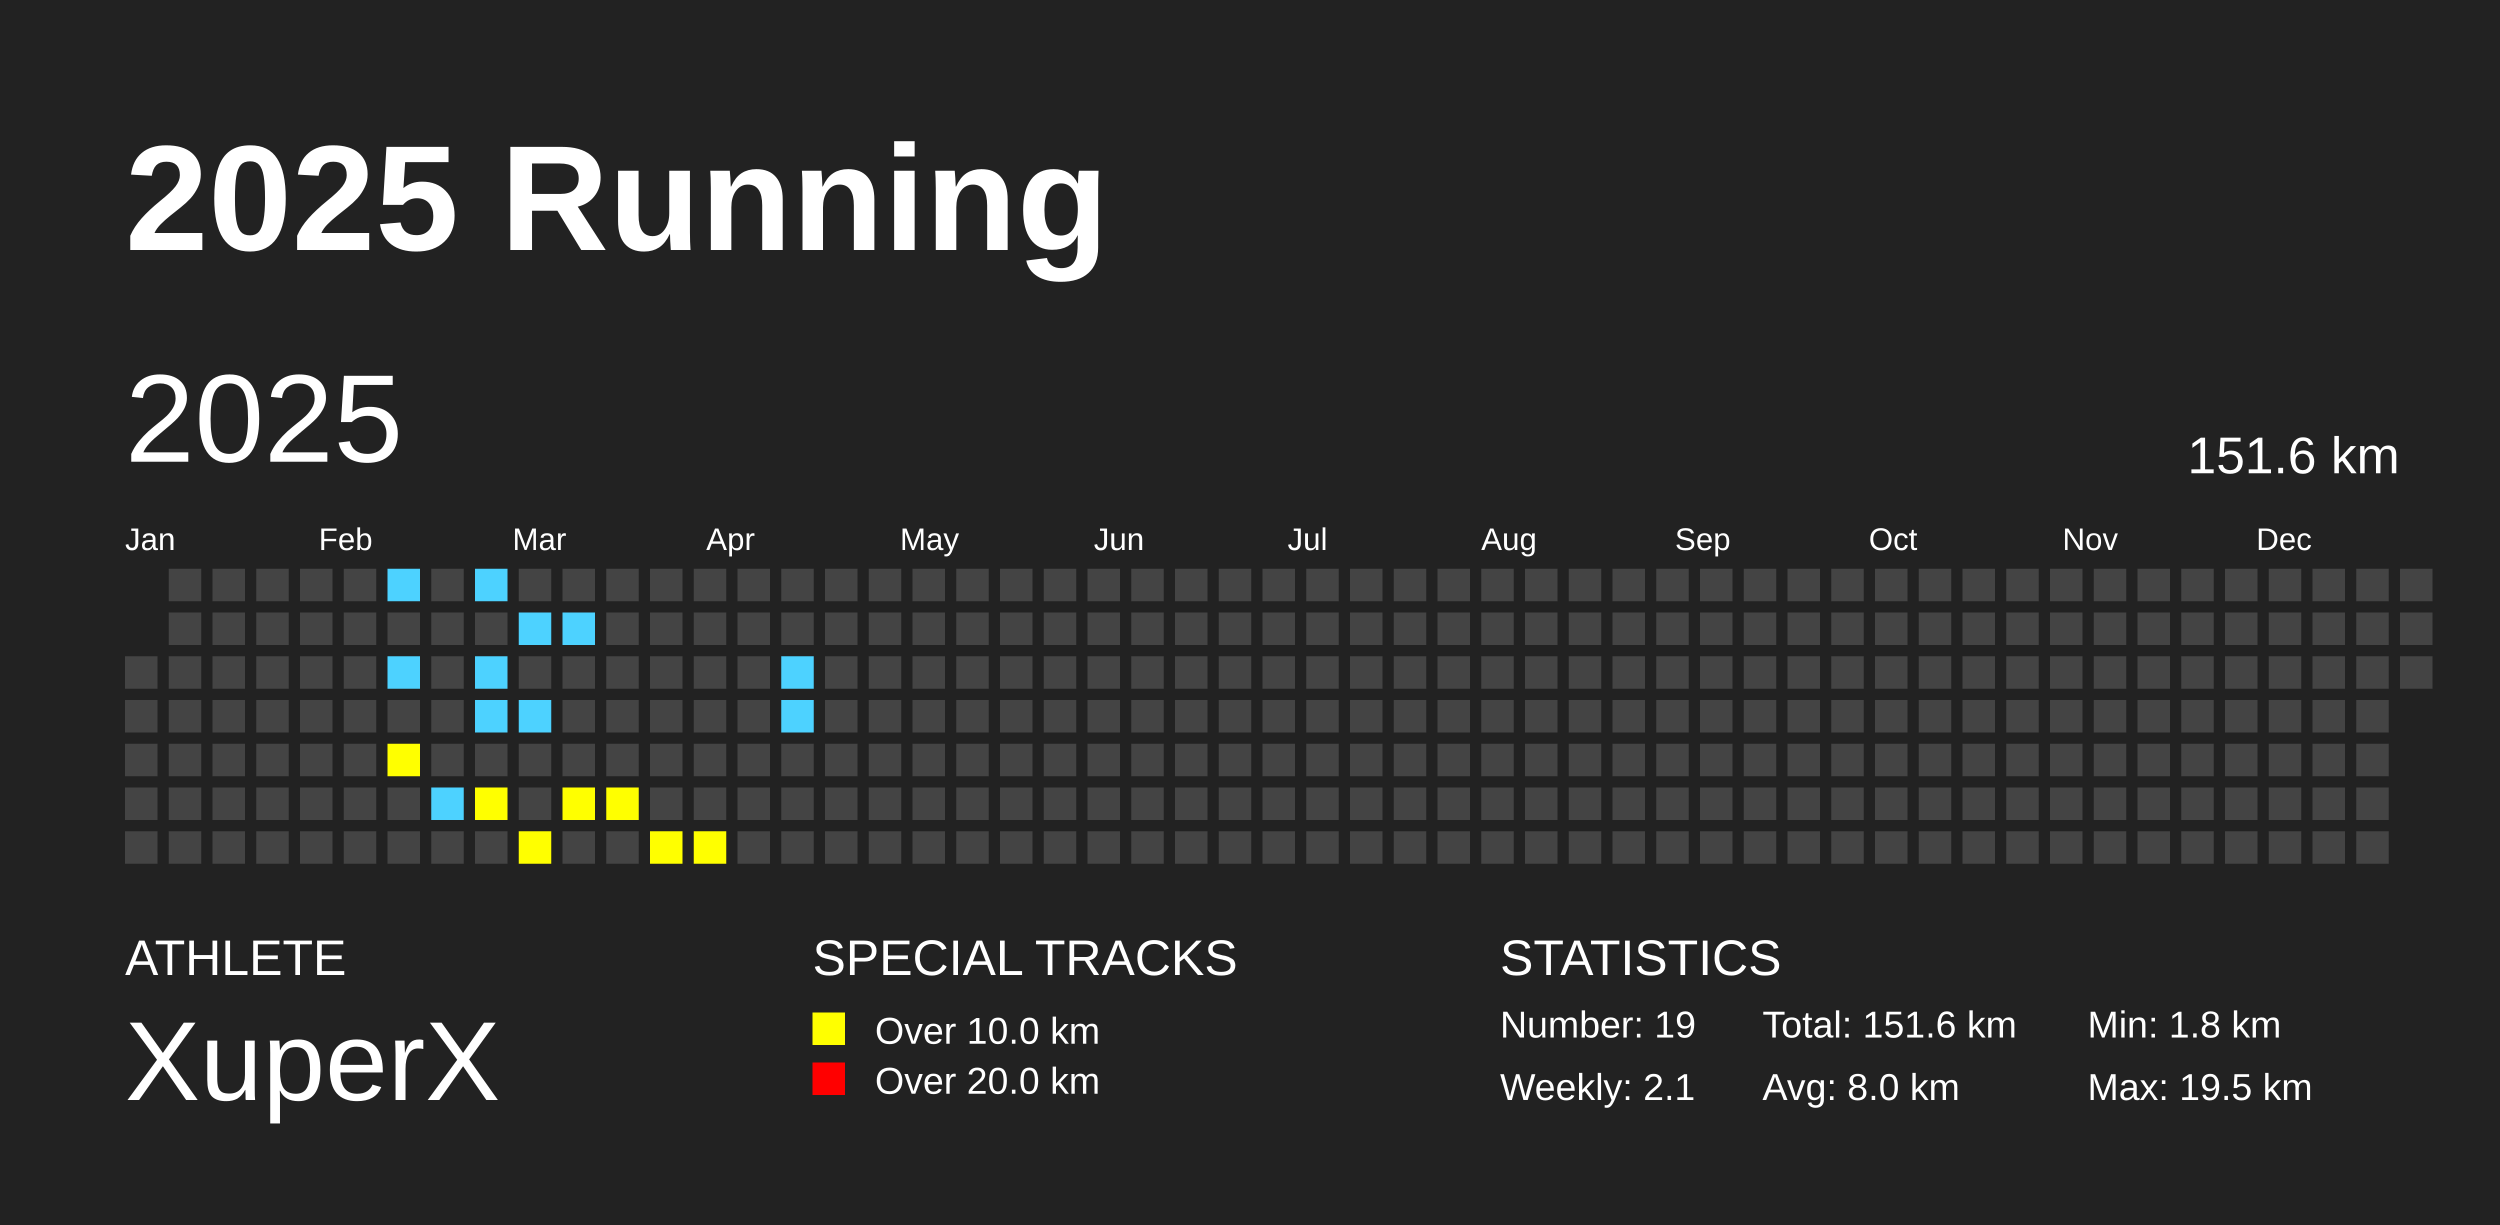
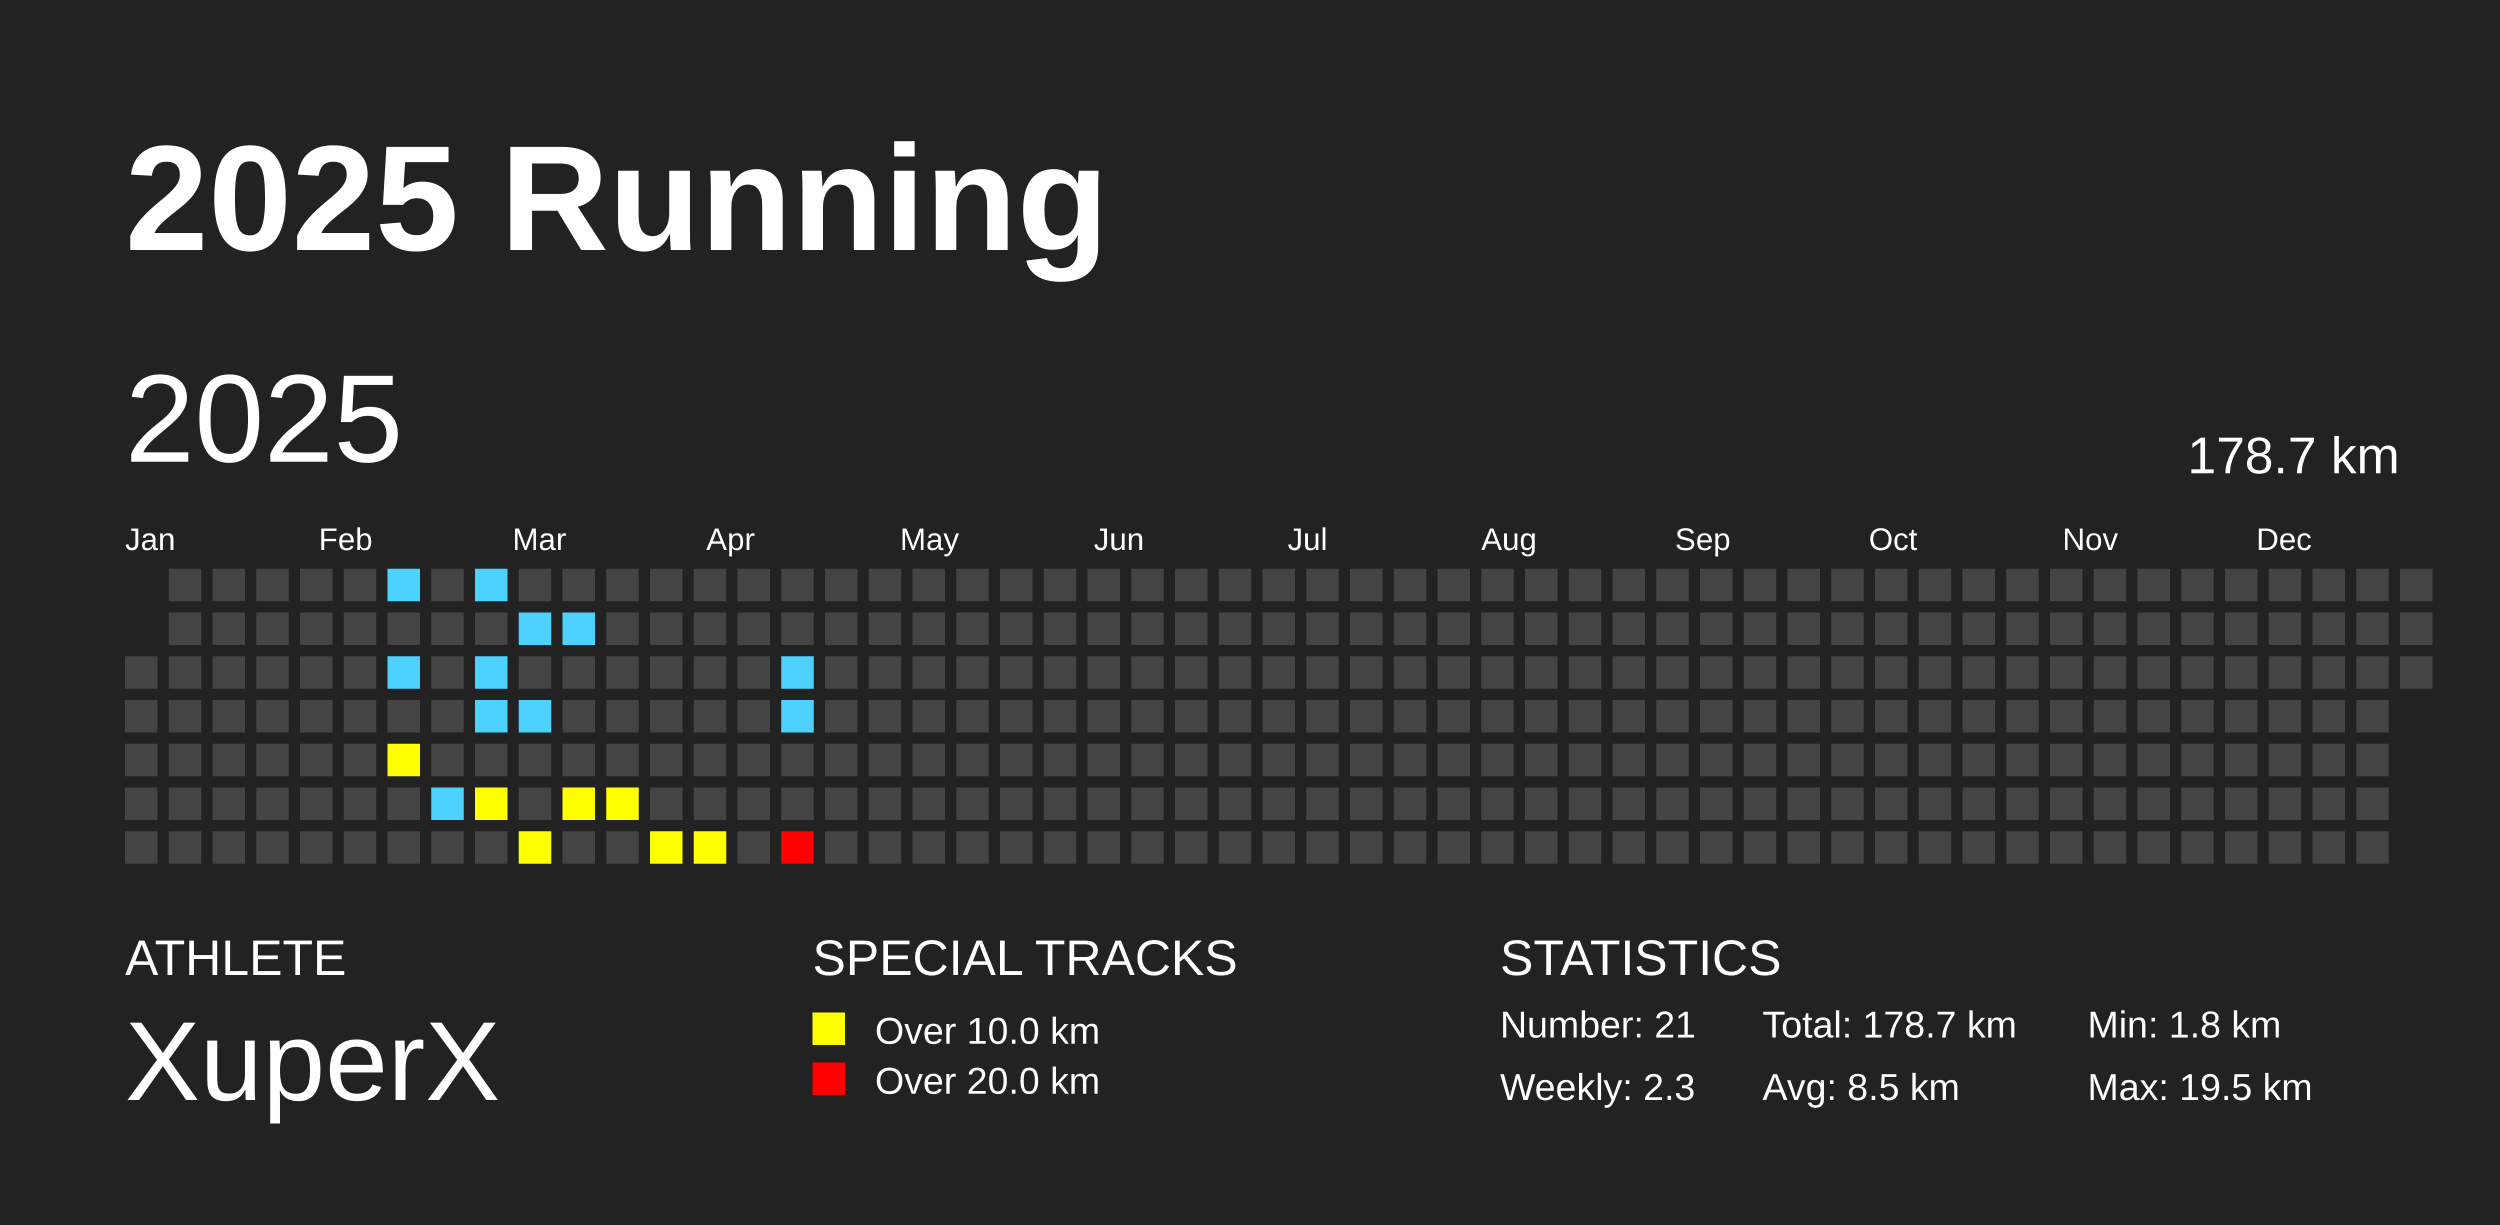
<svg xmlns="http://www.w3.org/2000/svg" baseProfile="full" height="98mm" version="1.1" viewBox="0,0,200,98" width="200mm">
  <defs />
  <rect fill="#222222" height="98" width="200" x="0" y="0" />
  <text fill="#FFFFFF" style="font-size:12px; font-family:Arial; font-weight:bold;" x="10" y="20">2025 Running</text>
  <text fill="#FFFFFF" style="font-size:4px; font-family:Arial" x="10" y="78">ATHLETE</text>
  <text fill="#FFFFFF" style="font-size:9px; font-family:Arial" x="10" y="88">XuperX</text>
  <text fill="#FFFFFF" style="font-size:4px; font-family:Arial" x="65" y="78">SPECIAL TRACKS</text>
  <rect fill="yellow" height="2.6" width="2.6" x="65" y="81" />
  <text fill="#FFFFFF" style="font-size:3px; font-family:Arial" x="70" y="83.5">Over 10.0 km</text>
  <rect fill="red" height="2.6" width="2.6" x="65" y="85" />
  <text fill="#FFFFFF" style="font-size:3px; font-family:Arial" x="70" y="87.5">Over 20.0 km</text>
  <text fill="#FFFFFF" style="font-size:4px; font-family:Arial" x="120" y="78">STATISTICS</text>
-   <text fill="#FFFFFF" style="font-size:3px; font-family:Arial" x="120" y="83">Number: 19</text>
-   <text fill="#FFFFFF" style="font-size:3px; font-family:Arial" x="120" y="88">Weekly: 2.1</text>
-   <text fill="#FFFFFF" style="font-size:3px; font-family:Arial" x="141" y="83">Total: 151.6 km</text>
-   <text fill="#FFFFFF" style="font-size:3px; font-family:Arial" x="141" y="88">Avg: 8.0 km</text>
+   <text fill="#FFFFFF" style="font-size:3px; font-family:Arial" x="120" y="83">Number: 21</text>
+   <text fill="#FFFFFF" style="font-size:3px; font-family:Arial" x="120" y="88">Weekly: 2.3</text>
+   <text fill="#FFFFFF" style="font-size:3px; font-family:Arial" x="141" y="83">Total: 178.7 km</text>
+   <text fill="#FFFFFF" style="font-size:3px; font-family:Arial" x="141" y="88">Avg: 8.5 km</text>
  <text fill="#FFFFFF" style="font-size:3px; font-family:Arial" x="167" y="83">Min: 1.8 km</text>
  <text fill="#FFFFFF" style="font-size:3px; font-family:Arial" x="167" y="88">Max: 19.5 km</text>
  <text dominant-baseline="hanging" fill="#FFFFFF" style="font-size:10.0px; font-family:Arial;" x="10" y="30">2025</text>
-   <text dominant-baseline="hanging" fill="#FFFFFF" style="font-size:4.125px; font-family:Arial;" x="175" y="35">151.6 km</text>
+   <text dominant-baseline="hanging" fill="#FFFFFF" style="font-size:4.125px; font-family:Arial;" x="175" y="35">178.7 km</text>
  <text fill="#FFFFFF" style="font-size:2.5px; font-family:Arial" x="10.0" y="44">Jan</text>
  <text fill="#FFFFFF" style="font-size:2.5px; font-family:Arial" x="25.5" y="44">Feb</text>
  <text fill="#FFFFFF" style="font-size:2.5px; font-family:Arial" x="41.0" y="44">Mar</text>
  <text fill="#FFFFFF" style="font-size:2.5px; font-family:Arial" x="56.5" y="44">Apr</text>
  <text fill="#FFFFFF" style="font-size:2.5px; font-family:Arial" x="72.0" y="44">May</text>
  <text fill="#FFFFFF" style="font-size:2.5px; font-family:Arial" x="87.5" y="44">Jun</text>
  <text fill="#FFFFFF" style="font-size:2.5px; font-family:Arial" x="103.0" y="44">Jul</text>
  <text fill="#FFFFFF" style="font-size:2.5px; font-family:Arial" x="118.5" y="44">Aug</text>
  <text fill="#FFFFFF" style="font-size:2.5px; font-family:Arial" x="134.0" y="44">Sep</text>
  <text fill="#FFFFFF" style="font-size:2.5px; font-family:Arial" x="149.5" y="44">Oct</text>
  <text fill="#FFFFFF" style="font-size:2.5px; font-family:Arial" x="165.0" y="44">Nov</text>
  <text fill="#FFFFFF" style="font-size:2.5px; font-family:Arial" x="180.5" y="44">Dec</text>
  <rect fill="#444444" height="2.6" width="2.6" x="10.0" y="52.5" />
  <rect fill="#444444" height="2.6" width="2.6" x="10.0" y="56.0" />
  <rect fill="#444444" height="2.6" width="2.6" x="10.0" y="59.5" />
  <rect fill="#444444" height="2.6" width="2.6" x="10.0" y="63.0" />
  <rect fill="#444444" height="2.6" width="2.6" x="10.0" y="66.5" />
  <rect fill="#444444" height="2.6" width="2.6" x="13.5" y="45.5" />
  <rect fill="#444444" height="2.6" width="2.6" x="13.5" y="49.0" />
  <rect fill="#444444" height="2.6" width="2.6" x="13.5" y="52.5" />
  <rect fill="#444444" height="2.6" width="2.6" x="13.5" y="56.0" />
  <rect fill="#444444" height="2.6" width="2.6" x="13.5" y="59.5" />
  <rect fill="#444444" height="2.6" width="2.6" x="13.5" y="63.0" />
  <rect fill="#444444" height="2.6" width="2.6" x="13.5" y="66.5" />
  <rect fill="#444444" height="2.6" width="2.6" x="17.0" y="45.5" />
  <rect fill="#444444" height="2.6" width="2.6" x="17.0" y="49.0" />
  <rect fill="#444444" height="2.6" width="2.6" x="17.0" y="52.5" />
  <rect fill="#444444" height="2.6" width="2.6" x="17.0" y="56.0" />
  <rect fill="#444444" height="2.6" width="2.6" x="17.0" y="59.5" />
  <rect fill="#444444" height="2.6" width="2.6" x="17.0" y="63.0" />
  <rect fill="#444444" height="2.6" width="2.6" x="17.0" y="66.5" />
  <rect fill="#444444" height="2.6" width="2.6" x="20.5" y="45.5" />
  <rect fill="#444444" height="2.6" width="2.6" x="20.5" y="49.0" />
  <rect fill="#444444" height="2.6" width="2.6" x="20.5" y="52.5" />
  <rect fill="#444444" height="2.6" width="2.6" x="20.5" y="56.0" />
  <rect fill="#444444" height="2.6" width="2.6" x="20.5" y="59.5" />
  <rect fill="#444444" height="2.6" width="2.6" x="20.5" y="63.0" />
  <rect fill="#444444" height="2.6" width="2.6" x="20.5" y="66.5" />
  <rect fill="#444444" height="2.6" width="2.6" x="24.0" y="45.5" />
  <rect fill="#444444" height="2.6" width="2.6" x="24.0" y="49.0" />
  <rect fill="#444444" height="2.6" width="2.6" x="24.0" y="52.5" />
  <rect fill="#444444" height="2.6" width="2.6" x="24.0" y="56.0" />
  <rect fill="#444444" height="2.6" width="2.6" x="24.0" y="59.5" />
  <rect fill="#444444" height="2.6" width="2.6" x="24.0" y="63.0" />
  <rect fill="#444444" height="2.6" width="2.6" x="24.0" y="66.5" />
  <rect fill="#444444" height="2.6" width="2.6" x="27.5" y="45.5" />
  <rect fill="#444444" height="2.6" width="2.6" x="27.5" y="49.0" />
  <rect fill="#444444" height="2.6" width="2.6" x="27.5" y="52.5" />
  <rect fill="#444444" height="2.6" width="2.6" x="27.5" y="56.0" />
  <rect fill="#444444" height="2.6" width="2.6" x="27.5" y="59.5" />
  <rect fill="#444444" height="2.6" width="2.6" x="27.5" y="63.0" />
  <rect fill="#444444" height="2.6" width="2.6" x="27.5" y="66.5" />
  <rect fill="#4DD2FF" height="2.6" width="2.6" x="31.0" y="45.5" />
  <rect fill="#444444" height="2.6" width="2.6" x="31.0" y="49.0" />
  <rect fill="#4DD2FF" height="2.6" width="2.6" x="31.0" y="52.5" />
  <rect fill="#444444" height="2.6" width="2.6" x="31.0" y="56.0" />
  <rect fill="yellow" height="2.6" width="2.6" x="31.0" y="59.5" />
  <rect fill="#444444" height="2.6" width="2.6" x="31.0" y="63.0" />
  <rect fill="#444444" height="2.6" width="2.6" x="31.0" y="66.5" />
  <rect fill="#444444" height="2.6" width="2.6" x="34.5" y="45.5" />
  <rect fill="#444444" height="2.6" width="2.6" x="34.5" y="49.0" />
  <rect fill="#444444" height="2.6" width="2.6" x="34.5" y="52.5" />
  <rect fill="#444444" height="2.6" width="2.6" x="34.5" y="56.0" />
  <rect fill="#444444" height="2.6" width="2.6" x="34.5" y="59.5" />
  <rect fill="#4DD2FF" height="2.6" width="2.6" x="34.5" y="63.0" />
  <rect fill="#444444" height="2.6" width="2.6" x="34.5" y="66.5" />
  <rect fill="#4DD2FF" height="2.6" width="2.6" x="38.0" y="45.5" />
  <rect fill="#444444" height="2.6" width="2.6" x="38.0" y="49.0" />
  <rect fill="#4DD2FF" height="2.6" width="2.6" x="38.0" y="52.5" />
  <rect fill="#4DD2FF" height="2.6" width="2.6" x="38.0" y="56.0" />
  <rect fill="#444444" height="2.6" width="2.6" x="38.0" y="59.5" />
  <rect fill="yellow" height="2.6" width="2.6" x="38.0" y="63.0" />
  <rect fill="#444444" height="2.6" width="2.6" x="38.0" y="66.5" />
  <rect fill="#444444" height="2.6" width="2.6" x="41.5" y="45.5" />
  <rect fill="#4DD2FF" height="2.6" width="2.6" x="41.5" y="49.0" />
  <rect fill="#444444" height="2.6" width="2.6" x="41.5" y="52.5" />
  <rect fill="#4DD2FF" height="2.6" width="2.6" x="41.5" y="56.0" />
  <rect fill="#444444" height="2.6" width="2.6" x="41.5" y="59.5" />
  <rect fill="#444444" height="2.6" width="2.6" x="41.5" y="63.0" />
  <rect fill="yellow" height="2.6" width="2.6" x="41.5" y="66.5" />
  <rect fill="#444444" height="2.6" width="2.6" x="45.0" y="45.5" />
  <rect fill="#4DD2FF" height="2.6" width="2.6" x="45.0" y="49.0" />
  <rect fill="#444444" height="2.6" width="2.6" x="45.0" y="52.5" />
  <rect fill="#444444" height="2.6" width="2.6" x="45.0" y="56.0" />
  <rect fill="#444444" height="2.6" width="2.6" x="45.0" y="59.5" />
  <rect fill="yellow" height="2.6" width="2.6" x="45.0" y="63.0" />
  <rect fill="#444444" height="2.6" width="2.6" x="45.0" y="66.5" />
  <rect fill="#444444" height="2.6" width="2.6" x="48.5" y="45.5" />
  <rect fill="#444444" height="2.6" width="2.6" x="48.5" y="49.0" />
  <rect fill="#444444" height="2.6" width="2.6" x="48.5" y="52.5" />
  <rect fill="#444444" height="2.6" width="2.6" x="48.5" y="56.0" />
  <rect fill="#444444" height="2.6" width="2.6" x="48.5" y="59.5" />
  <rect fill="yellow" height="2.6" width="2.6" x="48.5" y="63.0" />
  <rect fill="#444444" height="2.6" width="2.6" x="48.5" y="66.5" />
  <rect fill="#444444" height="2.6" width="2.6" x="52.0" y="45.5" />
  <rect fill="#444444" height="2.6" width="2.6" x="52.0" y="49.0" />
  <rect fill="#444444" height="2.6" width="2.6" x="52.0" y="52.5" />
  <rect fill="#444444" height="2.6" width="2.6" x="52.0" y="56.0" />
  <rect fill="#444444" height="2.6" width="2.6" x="52.0" y="59.5" />
  <rect fill="#444444" height="2.6" width="2.6" x="52.0" y="63.0" />
  <rect fill="yellow" height="2.6" width="2.6" x="52.0" y="66.5" />
  <rect fill="#444444" height="2.6" width="2.6" x="55.5" y="45.5" />
  <rect fill="#444444" height="2.6" width="2.6" x="55.5" y="49.0" />
  <rect fill="#444444" height="2.6" width="2.6" x="55.5" y="52.5" />
  <rect fill="#444444" height="2.6" width="2.6" x="55.5" y="56.0" />
  <rect fill="#444444" height="2.6" width="2.6" x="55.5" y="59.5" />
  <rect fill="#444444" height="2.6" width="2.6" x="55.5" y="63.0" />
  <rect fill="yellow" height="2.6" width="2.6" x="55.5" y="66.5" />
  <rect fill="#444444" height="2.6" width="2.6" x="59.0" y="45.5" />
  <rect fill="#444444" height="2.6" width="2.6" x="59.0" y="49.0" />
  <rect fill="#444444" height="2.6" width="2.6" x="59.0" y="52.5" />
  <rect fill="#444444" height="2.6" width="2.6" x="59.0" y="56.0" />
  <rect fill="#444444" height="2.6" width="2.6" x="59.0" y="59.5" />
  <rect fill="#444444" height="2.6" width="2.6" x="59.0" y="63.0" />
  <rect fill="#444444" height="2.6" width="2.6" x="59.0" y="66.5" />
  <rect fill="#444444" height="2.6" width="2.6" x="62.5" y="45.5" />
  <rect fill="#444444" height="2.6" width="2.6" x="62.5" y="49.0" />
  <rect fill="#4DD2FF" height="2.6" width="2.6" x="62.5" y="52.5" />
  <rect fill="#4DD2FF" height="2.6" width="2.6" x="62.5" y="56.0" />
  <rect fill="#444444" height="2.6" width="2.6" x="62.5" y="59.5" />
  <rect fill="#444444" height="2.6" width="2.6" x="62.5" y="63.0" />
-   <rect fill="#444444" height="2.6" width="2.6" x="62.5" y="66.5" />
+   <rect fill="red" height="2.6" width="2.6" x="62.5" y="66.5" />
  <rect fill="#444444" height="2.6" width="2.6" x="66.0" y="45.5" />
  <rect fill="#444444" height="2.6" width="2.6" x="66.0" y="49.0" />
  <rect fill="#444444" height="2.6" width="2.6" x="66.0" y="52.5" />
  <rect fill="#444444" height="2.6" width="2.6" x="66.0" y="56.0" />
  <rect fill="#444444" height="2.6" width="2.6" x="66.0" y="59.5" />
  <rect fill="#444444" height="2.6" width="2.6" x="66.0" y="63.0" />
  <rect fill="#444444" height="2.6" width="2.6" x="66.0" y="66.5" />
  <rect fill="#444444" height="2.6" width="2.6" x="69.5" y="45.5" />
  <rect fill="#444444" height="2.6" width="2.6" x="69.5" y="49.0" />
  <rect fill="#444444" height="2.6" width="2.6" x="69.5" y="52.5" />
  <rect fill="#444444" height="2.6" width="2.6" x="69.5" y="56.0" />
  <rect fill="#444444" height="2.6" width="2.6" x="69.5" y="59.5" />
  <rect fill="#444444" height="2.6" width="2.6" x="69.5" y="63.0" />
  <rect fill="#444444" height="2.6" width="2.6" x="69.5" y="66.5" />
  <rect fill="#444444" height="2.6" width="2.6" x="73.0" y="45.5" />
  <rect fill="#444444" height="2.6" width="2.6" x="73.0" y="49.0" />
  <rect fill="#444444" height="2.6" width="2.6" x="73.0" y="52.5" />
  <rect fill="#444444" height="2.6" width="2.6" x="73.0" y="56.0" />
  <rect fill="#444444" height="2.6" width="2.6" x="73.0" y="59.5" />
  <rect fill="#444444" height="2.6" width="2.6" x="73.0" y="63.0" />
  <rect fill="#444444" height="2.6" width="2.6" x="73.0" y="66.5" />
  <rect fill="#444444" height="2.6" width="2.6" x="76.5" y="45.5" />
  <rect fill="#444444" height="2.6" width="2.6" x="76.5" y="49.0" />
  <rect fill="#444444" height="2.6" width="2.6" x="76.5" y="52.5" />
  <rect fill="#444444" height="2.6" width="2.6" x="76.5" y="56.0" />
  <rect fill="#444444" height="2.6" width="2.6" x="76.5" y="59.5" />
  <rect fill="#444444" height="2.6" width="2.6" x="76.5" y="63.0" />
  <rect fill="#444444" height="2.6" width="2.6" x="76.5" y="66.5" />
  <rect fill="#444444" height="2.6" width="2.6" x="80.0" y="45.5" />
  <rect fill="#444444" height="2.6" width="2.6" x="80.0" y="49.0" />
  <rect fill="#444444" height="2.6" width="2.6" x="80.0" y="52.5" />
  <rect fill="#444444" height="2.6" width="2.6" x="80.0" y="56.0" />
  <rect fill="#444444" height="2.6" width="2.6" x="80.0" y="59.5" />
  <rect fill="#444444" height="2.6" width="2.6" x="80.0" y="63.0" />
  <rect fill="#444444" height="2.6" width="2.6" x="80.0" y="66.5" />
  <rect fill="#444444" height="2.6" width="2.6" x="83.5" y="45.5" />
  <rect fill="#444444" height="2.6" width="2.6" x="83.5" y="49.0" />
  <rect fill="#444444" height="2.6" width="2.6" x="83.5" y="52.5" />
  <rect fill="#444444" height="2.6" width="2.6" x="83.5" y="56.0" />
  <rect fill="#444444" height="2.6" width="2.6" x="83.5" y="59.5" />
  <rect fill="#444444" height="2.6" width="2.6" x="83.5" y="63.0" />
  <rect fill="#444444" height="2.6" width="2.6" x="83.5" y="66.5" />
  <rect fill="#444444" height="2.6" width="2.6" x="87.0" y="45.5" />
  <rect fill="#444444" height="2.6" width="2.6" x="87.0" y="49.0" />
  <rect fill="#444444" height="2.6" width="2.6" x="87.0" y="52.5" />
  <rect fill="#444444" height="2.6" width="2.6" x="87.0" y="56.0" />
  <rect fill="#444444" height="2.6" width="2.6" x="87.0" y="59.5" />
  <rect fill="#444444" height="2.6" width="2.6" x="87.0" y="63.0" />
  <rect fill="#444444" height="2.6" width="2.6" x="87.0" y="66.5" />
  <rect fill="#444444" height="2.6" width="2.6" x="90.5" y="45.5" />
  <rect fill="#444444" height="2.6" width="2.6" x="90.5" y="49.0" />
  <rect fill="#444444" height="2.6" width="2.6" x="90.5" y="52.5" />
  <rect fill="#444444" height="2.6" width="2.6" x="90.5" y="56.0" />
  <rect fill="#444444" height="2.6" width="2.6" x="90.5" y="59.5" />
  <rect fill="#444444" height="2.6" width="2.6" x="90.5" y="63.0" />
  <rect fill="#444444" height="2.6" width="2.6" x="90.5" y="66.5" />
  <rect fill="#444444" height="2.6" width="2.6" x="94.0" y="45.5" />
  <rect fill="#444444" height="2.6" width="2.6" x="94.0" y="49.0" />
  <rect fill="#444444" height="2.6" width="2.6" x="94.0" y="52.5" />
  <rect fill="#444444" height="2.6" width="2.6" x="94.0" y="56.0" />
  <rect fill="#444444" height="2.6" width="2.6" x="94.0" y="59.5" />
  <rect fill="#444444" height="2.6" width="2.6" x="94.0" y="63.0" />
  <rect fill="#444444" height="2.6" width="2.6" x="94.0" y="66.5" />
  <rect fill="#444444" height="2.6" width="2.6" x="97.5" y="45.5" />
  <rect fill="#444444" height="2.6" width="2.6" x="97.5" y="49.0" />
  <rect fill="#444444" height="2.6" width="2.6" x="97.5" y="52.5" />
  <rect fill="#444444" height="2.6" width="2.6" x="97.5" y="56.0" />
  <rect fill="#444444" height="2.6" width="2.6" x="97.5" y="59.5" />
  <rect fill="#444444" height="2.6" width="2.6" x="97.5" y="63.0" />
  <rect fill="#444444" height="2.6" width="2.6" x="97.5" y="66.5" />
  <rect fill="#444444" height="2.6" width="2.6" x="101.0" y="45.5" />
  <rect fill="#444444" height="2.6" width="2.6" x="101.0" y="49.0" />
  <rect fill="#444444" height="2.6" width="2.6" x="101.0" y="52.5" />
  <rect fill="#444444" height="2.6" width="2.6" x="101.0" y="56.0" />
  <rect fill="#444444" height="2.6" width="2.6" x="101.0" y="59.5" />
  <rect fill="#444444" height="2.6" width="2.6" x="101.0" y="63.0" />
  <rect fill="#444444" height="2.6" width="2.6" x="101.0" y="66.5" />
  <rect fill="#444444" height="2.6" width="2.6" x="104.5" y="45.5" />
  <rect fill="#444444" height="2.6" width="2.6" x="104.5" y="49.0" />
  <rect fill="#444444" height="2.6" width="2.6" x="104.5" y="52.5" />
  <rect fill="#444444" height="2.6" width="2.6" x="104.5" y="56.0" />
  <rect fill="#444444" height="2.6" width="2.6" x="104.5" y="59.5" />
  <rect fill="#444444" height="2.6" width="2.6" x="104.5" y="63.0" />
  <rect fill="#444444" height="2.6" width="2.6" x="104.5" y="66.5" />
  <rect fill="#444444" height="2.6" width="2.6" x="108.0" y="45.5" />
  <rect fill="#444444" height="2.6" width="2.6" x="108.0" y="49.0" />
  <rect fill="#444444" height="2.6" width="2.6" x="108.0" y="52.5" />
  <rect fill="#444444" height="2.6" width="2.6" x="108.0" y="56.0" />
  <rect fill="#444444" height="2.6" width="2.6" x="108.0" y="59.5" />
  <rect fill="#444444" height="2.6" width="2.6" x="108.0" y="63.0" />
  <rect fill="#444444" height="2.6" width="2.6" x="108.0" y="66.5" />
  <rect fill="#444444" height="2.6" width="2.6" x="111.5" y="45.5" />
  <rect fill="#444444" height="2.6" width="2.6" x="111.5" y="49.0" />
  <rect fill="#444444" height="2.6" width="2.6" x="111.5" y="52.5" />
  <rect fill="#444444" height="2.6" width="2.6" x="111.5" y="56.0" />
  <rect fill="#444444" height="2.6" width="2.6" x="111.5" y="59.5" />
  <rect fill="#444444" height="2.6" width="2.6" x="111.5" y="63.0" />
  <rect fill="#444444" height="2.6" width="2.6" x="111.5" y="66.5" />
  <rect fill="#444444" height="2.6" width="2.6" x="115.0" y="45.5" />
  <rect fill="#444444" height="2.6" width="2.6" x="115.0" y="49.0" />
  <rect fill="#444444" height="2.6" width="2.6" x="115.0" y="52.5" />
  <rect fill="#444444" height="2.6" width="2.6" x="115.0" y="56.0" />
  <rect fill="#444444" height="2.6" width="2.6" x="115.0" y="59.5" />
  <rect fill="#444444" height="2.6" width="2.6" x="115.0" y="63.0" />
  <rect fill="#444444" height="2.6" width="2.6" x="115.0" y="66.5" />
  <rect fill="#444444" height="2.6" width="2.6" x="118.5" y="45.5" />
  <rect fill="#444444" height="2.6" width="2.6" x="118.5" y="49.0" />
  <rect fill="#444444" height="2.6" width="2.6" x="118.5" y="52.5" />
  <rect fill="#444444" height="2.6" width="2.6" x="118.5" y="56.0" />
  <rect fill="#444444" height="2.6" width="2.6" x="118.5" y="59.5" />
  <rect fill="#444444" height="2.6" width="2.6" x="118.5" y="63.0" />
  <rect fill="#444444" height="2.6" width="2.6" x="118.5" y="66.5" />
  <rect fill="#444444" height="2.6" width="2.6" x="122.0" y="45.5" />
  <rect fill="#444444" height="2.6" width="2.6" x="122.0" y="49.0" />
  <rect fill="#444444" height="2.6" width="2.6" x="122.0" y="52.5" />
  <rect fill="#444444" height="2.6" width="2.6" x="122.0" y="56.0" />
  <rect fill="#444444" height="2.6" width="2.6" x="122.0" y="59.5" />
  <rect fill="#444444" height="2.6" width="2.6" x="122.0" y="63.0" />
  <rect fill="#444444" height="2.6" width="2.6" x="122.0" y="66.5" />
  <rect fill="#444444" height="2.6" width="2.6" x="125.5" y="45.5" />
  <rect fill="#444444" height="2.6" width="2.6" x="125.5" y="49.0" />
  <rect fill="#444444" height="2.6" width="2.6" x="125.5" y="52.5" />
  <rect fill="#444444" height="2.6" width="2.6" x="125.5" y="56.0" />
  <rect fill="#444444" height="2.6" width="2.6" x="125.5" y="59.5" />
  <rect fill="#444444" height="2.6" width="2.6" x="125.5" y="63.0" />
  <rect fill="#444444" height="2.6" width="2.6" x="125.5" y="66.5" />
  <rect fill="#444444" height="2.6" width="2.6" x="129.0" y="45.5" />
  <rect fill="#444444" height="2.6" width="2.6" x="129.0" y="49.0" />
  <rect fill="#444444" height="2.6" width="2.6" x="129.0" y="52.5" />
  <rect fill="#444444" height="2.6" width="2.6" x="129.0" y="56.0" />
  <rect fill="#444444" height="2.6" width="2.6" x="129.0" y="59.5" />
  <rect fill="#444444" height="2.6" width="2.6" x="129.0" y="63.0" />
  <rect fill="#444444" height="2.6" width="2.6" x="129.0" y="66.5" />
  <rect fill="#444444" height="2.6" width="2.6" x="132.5" y="45.5" />
  <rect fill="#444444" height="2.6" width="2.6" x="132.5" y="49.0" />
  <rect fill="#444444" height="2.6" width="2.6" x="132.5" y="52.5" />
  <rect fill="#444444" height="2.6" width="2.6" x="132.5" y="56.0" />
  <rect fill="#444444" height="2.6" width="2.6" x="132.5" y="59.5" />
  <rect fill="#444444" height="2.6" width="2.6" x="132.5" y="63.0" />
  <rect fill="#444444" height="2.6" width="2.6" x="132.5" y="66.5" />
  <rect fill="#444444" height="2.6" width="2.6" x="136.0" y="45.5" />
  <rect fill="#444444" height="2.6" width="2.6" x="136.0" y="49.0" />
  <rect fill="#444444" height="2.6" width="2.6" x="136.0" y="52.5" />
  <rect fill="#444444" height="2.6" width="2.6" x="136.0" y="56.0" />
  <rect fill="#444444" height="2.6" width="2.6" x="136.0" y="59.5" />
  <rect fill="#444444" height="2.6" width="2.6" x="136.0" y="63.0" />
  <rect fill="#444444" height="2.6" width="2.6" x="136.0" y="66.5" />
  <rect fill="#444444" height="2.6" width="2.6" x="139.5" y="45.5" />
  <rect fill="#444444" height="2.6" width="2.6" x="139.5" y="49.0" />
  <rect fill="#444444" height="2.6" width="2.6" x="139.5" y="52.5" />
  <rect fill="#444444" height="2.6" width="2.6" x="139.5" y="56.0" />
  <rect fill="#444444" height="2.6" width="2.6" x="139.5" y="59.5" />
  <rect fill="#444444" height="2.6" width="2.6" x="139.5" y="63.0" />
  <rect fill="#444444" height="2.6" width="2.6" x="139.5" y="66.5" />
  <rect fill="#444444" height="2.6" width="2.6" x="143.0" y="45.5" />
  <rect fill="#444444" height="2.6" width="2.6" x="143.0" y="49.0" />
  <rect fill="#444444" height="2.6" width="2.6" x="143.0" y="52.5" />
  <rect fill="#444444" height="2.6" width="2.6" x="143.0" y="56.0" />
  <rect fill="#444444" height="2.6" width="2.6" x="143.0" y="59.5" />
  <rect fill="#444444" height="2.6" width="2.6" x="143.0" y="63.0" />
  <rect fill="#444444" height="2.6" width="2.6" x="143.0" y="66.5" />
  <rect fill="#444444" height="2.6" width="2.6" x="146.5" y="45.5" />
  <rect fill="#444444" height="2.6" width="2.6" x="146.5" y="49.0" />
  <rect fill="#444444" height="2.6" width="2.6" x="146.5" y="52.5" />
  <rect fill="#444444" height="2.6" width="2.6" x="146.5" y="56.0" />
  <rect fill="#444444" height="2.6" width="2.6" x="146.5" y="59.5" />
  <rect fill="#444444" height="2.6" width="2.6" x="146.5" y="63.0" />
  <rect fill="#444444" height="2.6" width="2.6" x="146.5" y="66.5" />
  <rect fill="#444444" height="2.6" width="2.6" x="150.0" y="45.5" />
  <rect fill="#444444" height="2.6" width="2.6" x="150.0" y="49.0" />
  <rect fill="#444444" height="2.6" width="2.6" x="150.0" y="52.5" />
  <rect fill="#444444" height="2.6" width="2.6" x="150.0" y="56.0" />
  <rect fill="#444444" height="2.6" width="2.6" x="150.0" y="59.5" />
  <rect fill="#444444" height="2.6" width="2.6" x="150.0" y="63.0" />
  <rect fill="#444444" height="2.6" width="2.6" x="150.0" y="66.5" />
  <rect fill="#444444" height="2.6" width="2.6" x="153.5" y="45.5" />
  <rect fill="#444444" height="2.6" width="2.6" x="153.5" y="49.0" />
  <rect fill="#444444" height="2.6" width="2.6" x="153.5" y="52.5" />
  <rect fill="#444444" height="2.6" width="2.6" x="153.5" y="56.0" />
  <rect fill="#444444" height="2.6" width="2.6" x="153.5" y="59.5" />
  <rect fill="#444444" height="2.6" width="2.6" x="153.5" y="63.0" />
  <rect fill="#444444" height="2.6" width="2.6" x="153.5" y="66.5" />
  <rect fill="#444444" height="2.6" width="2.6" x="157.0" y="45.5" />
  <rect fill="#444444" height="2.6" width="2.6" x="157.0" y="49.0" />
  <rect fill="#444444" height="2.6" width="2.6" x="157.0" y="52.5" />
  <rect fill="#444444" height="2.6" width="2.6" x="157.0" y="56.0" />
  <rect fill="#444444" height="2.6" width="2.6" x="157.0" y="59.5" />
  <rect fill="#444444" height="2.6" width="2.6" x="157.0" y="63.0" />
  <rect fill="#444444" height="2.6" width="2.6" x="157.0" y="66.5" />
  <rect fill="#444444" height="2.6" width="2.6" x="160.5" y="45.5" />
  <rect fill="#444444" height="2.6" width="2.6" x="160.5" y="49.0" />
  <rect fill="#444444" height="2.6" width="2.6" x="160.5" y="52.5" />
  <rect fill="#444444" height="2.6" width="2.6" x="160.5" y="56.0" />
  <rect fill="#444444" height="2.6" width="2.6" x="160.5" y="59.5" />
  <rect fill="#444444" height="2.6" width="2.6" x="160.5" y="63.0" />
  <rect fill="#444444" height="2.6" width="2.6" x="160.5" y="66.5" />
  <rect fill="#444444" height="2.6" width="2.6" x="164.0" y="45.5" />
  <rect fill="#444444" height="2.6" width="2.6" x="164.0" y="49.0" />
  <rect fill="#444444" height="2.6" width="2.6" x="164.0" y="52.5" />
  <rect fill="#444444" height="2.6" width="2.6" x="164.0" y="56.0" />
  <rect fill="#444444" height="2.6" width="2.6" x="164.0" y="59.5" />
  <rect fill="#444444" height="2.6" width="2.6" x="164.0" y="63.0" />
  <rect fill="#444444" height="2.6" width="2.6" x="164.0" y="66.5" />
  <rect fill="#444444" height="2.6" width="2.6" x="167.5" y="45.5" />
  <rect fill="#444444" height="2.6" width="2.6" x="167.5" y="49.0" />
  <rect fill="#444444" height="2.6" width="2.6" x="167.5" y="52.5" />
  <rect fill="#444444" height="2.6" width="2.6" x="167.5" y="56.0" />
  <rect fill="#444444" height="2.6" width="2.6" x="167.5" y="59.5" />
  <rect fill="#444444" height="2.6" width="2.6" x="167.5" y="63.0" />
  <rect fill="#444444" height="2.6" width="2.6" x="167.5" y="66.5" />
  <rect fill="#444444" height="2.6" width="2.6" x="171.0" y="45.5" />
  <rect fill="#444444" height="2.6" width="2.6" x="171.0" y="49.0" />
  <rect fill="#444444" height="2.6" width="2.6" x="171.0" y="52.5" />
  <rect fill="#444444" height="2.6" width="2.6" x="171.0" y="56.0" />
  <rect fill="#444444" height="2.6" width="2.6" x="171.0" y="59.5" />
  <rect fill="#444444" height="2.6" width="2.6" x="171.0" y="63.0" />
  <rect fill="#444444" height="2.6" width="2.6" x="171.0" y="66.5" />
  <rect fill="#444444" height="2.6" width="2.6" x="174.5" y="45.5" />
  <rect fill="#444444" height="2.6" width="2.6" x="174.5" y="49.0" />
  <rect fill="#444444" height="2.6" width="2.6" x="174.5" y="52.5" />
  <rect fill="#444444" height="2.6" width="2.6" x="174.5" y="56.0" />
  <rect fill="#444444" height="2.6" width="2.6" x="174.5" y="59.5" />
  <rect fill="#444444" height="2.6" width="2.6" x="174.5" y="63.0" />
  <rect fill="#444444" height="2.6" width="2.6" x="174.5" y="66.5" />
  <rect fill="#444444" height="2.6" width="2.6" x="178.0" y="45.5" />
  <rect fill="#444444" height="2.6" width="2.6" x="178.0" y="49.0" />
  <rect fill="#444444" height="2.6" width="2.6" x="178.0" y="52.5" />
  <rect fill="#444444" height="2.6" width="2.6" x="178.0" y="56.0" />
  <rect fill="#444444" height="2.6" width="2.6" x="178.0" y="59.5" />
  <rect fill="#444444" height="2.6" width="2.6" x="178.0" y="63.0" />
  <rect fill="#444444" height="2.6" width="2.6" x="178.0" y="66.5" />
  <rect fill="#444444" height="2.6" width="2.6" x="181.5" y="45.5" />
  <rect fill="#444444" height="2.6" width="2.6" x="181.5" y="49.0" />
  <rect fill="#444444" height="2.6" width="2.6" x="181.5" y="52.5" />
  <rect fill="#444444" height="2.6" width="2.6" x="181.5" y="56.0" />
  <rect fill="#444444" height="2.6" width="2.6" x="181.5" y="59.5" />
  <rect fill="#444444" height="2.6" width="2.6" x="181.5" y="63.0" />
  <rect fill="#444444" height="2.6" width="2.6" x="181.5" y="66.5" />
  <rect fill="#444444" height="2.6" width="2.6" x="185.0" y="45.5" />
  <rect fill="#444444" height="2.6" width="2.6" x="185.0" y="49.0" />
  <rect fill="#444444" height="2.6" width="2.6" x="185.0" y="52.5" />
  <rect fill="#444444" height="2.6" width="2.6" x="185.0" y="56.0" />
  <rect fill="#444444" height="2.6" width="2.6" x="185.0" y="59.5" />
  <rect fill="#444444" height="2.6" width="2.6" x="185.0" y="63.0" />
  <rect fill="#444444" height="2.6" width="2.6" x="185.0" y="66.5" />
  <rect fill="#444444" height="2.6" width="2.6" x="188.5" y="45.5" />
  <rect fill="#444444" height="2.6" width="2.6" x="188.5" y="49.0" />
  <rect fill="#444444" height="2.6" width="2.6" x="188.5" y="52.5" />
  <rect fill="#444444" height="2.6" width="2.6" x="188.5" y="56.0" />
  <rect fill="#444444" height="2.6" width="2.6" x="188.5" y="59.5" />
  <rect fill="#444444" height="2.6" width="2.6" x="188.5" y="63.0" />
  <rect fill="#444444" height="2.6" width="2.6" x="188.5" y="66.5" />
  <rect fill="#444444" height="2.6" width="2.6" x="192.0" y="45.5" />
  <rect fill="#444444" height="2.6" width="2.6" x="192.0" y="49.0" />
  <rect fill="#444444" height="2.6" width="2.6" x="192.0" y="52.5" />
</svg>
